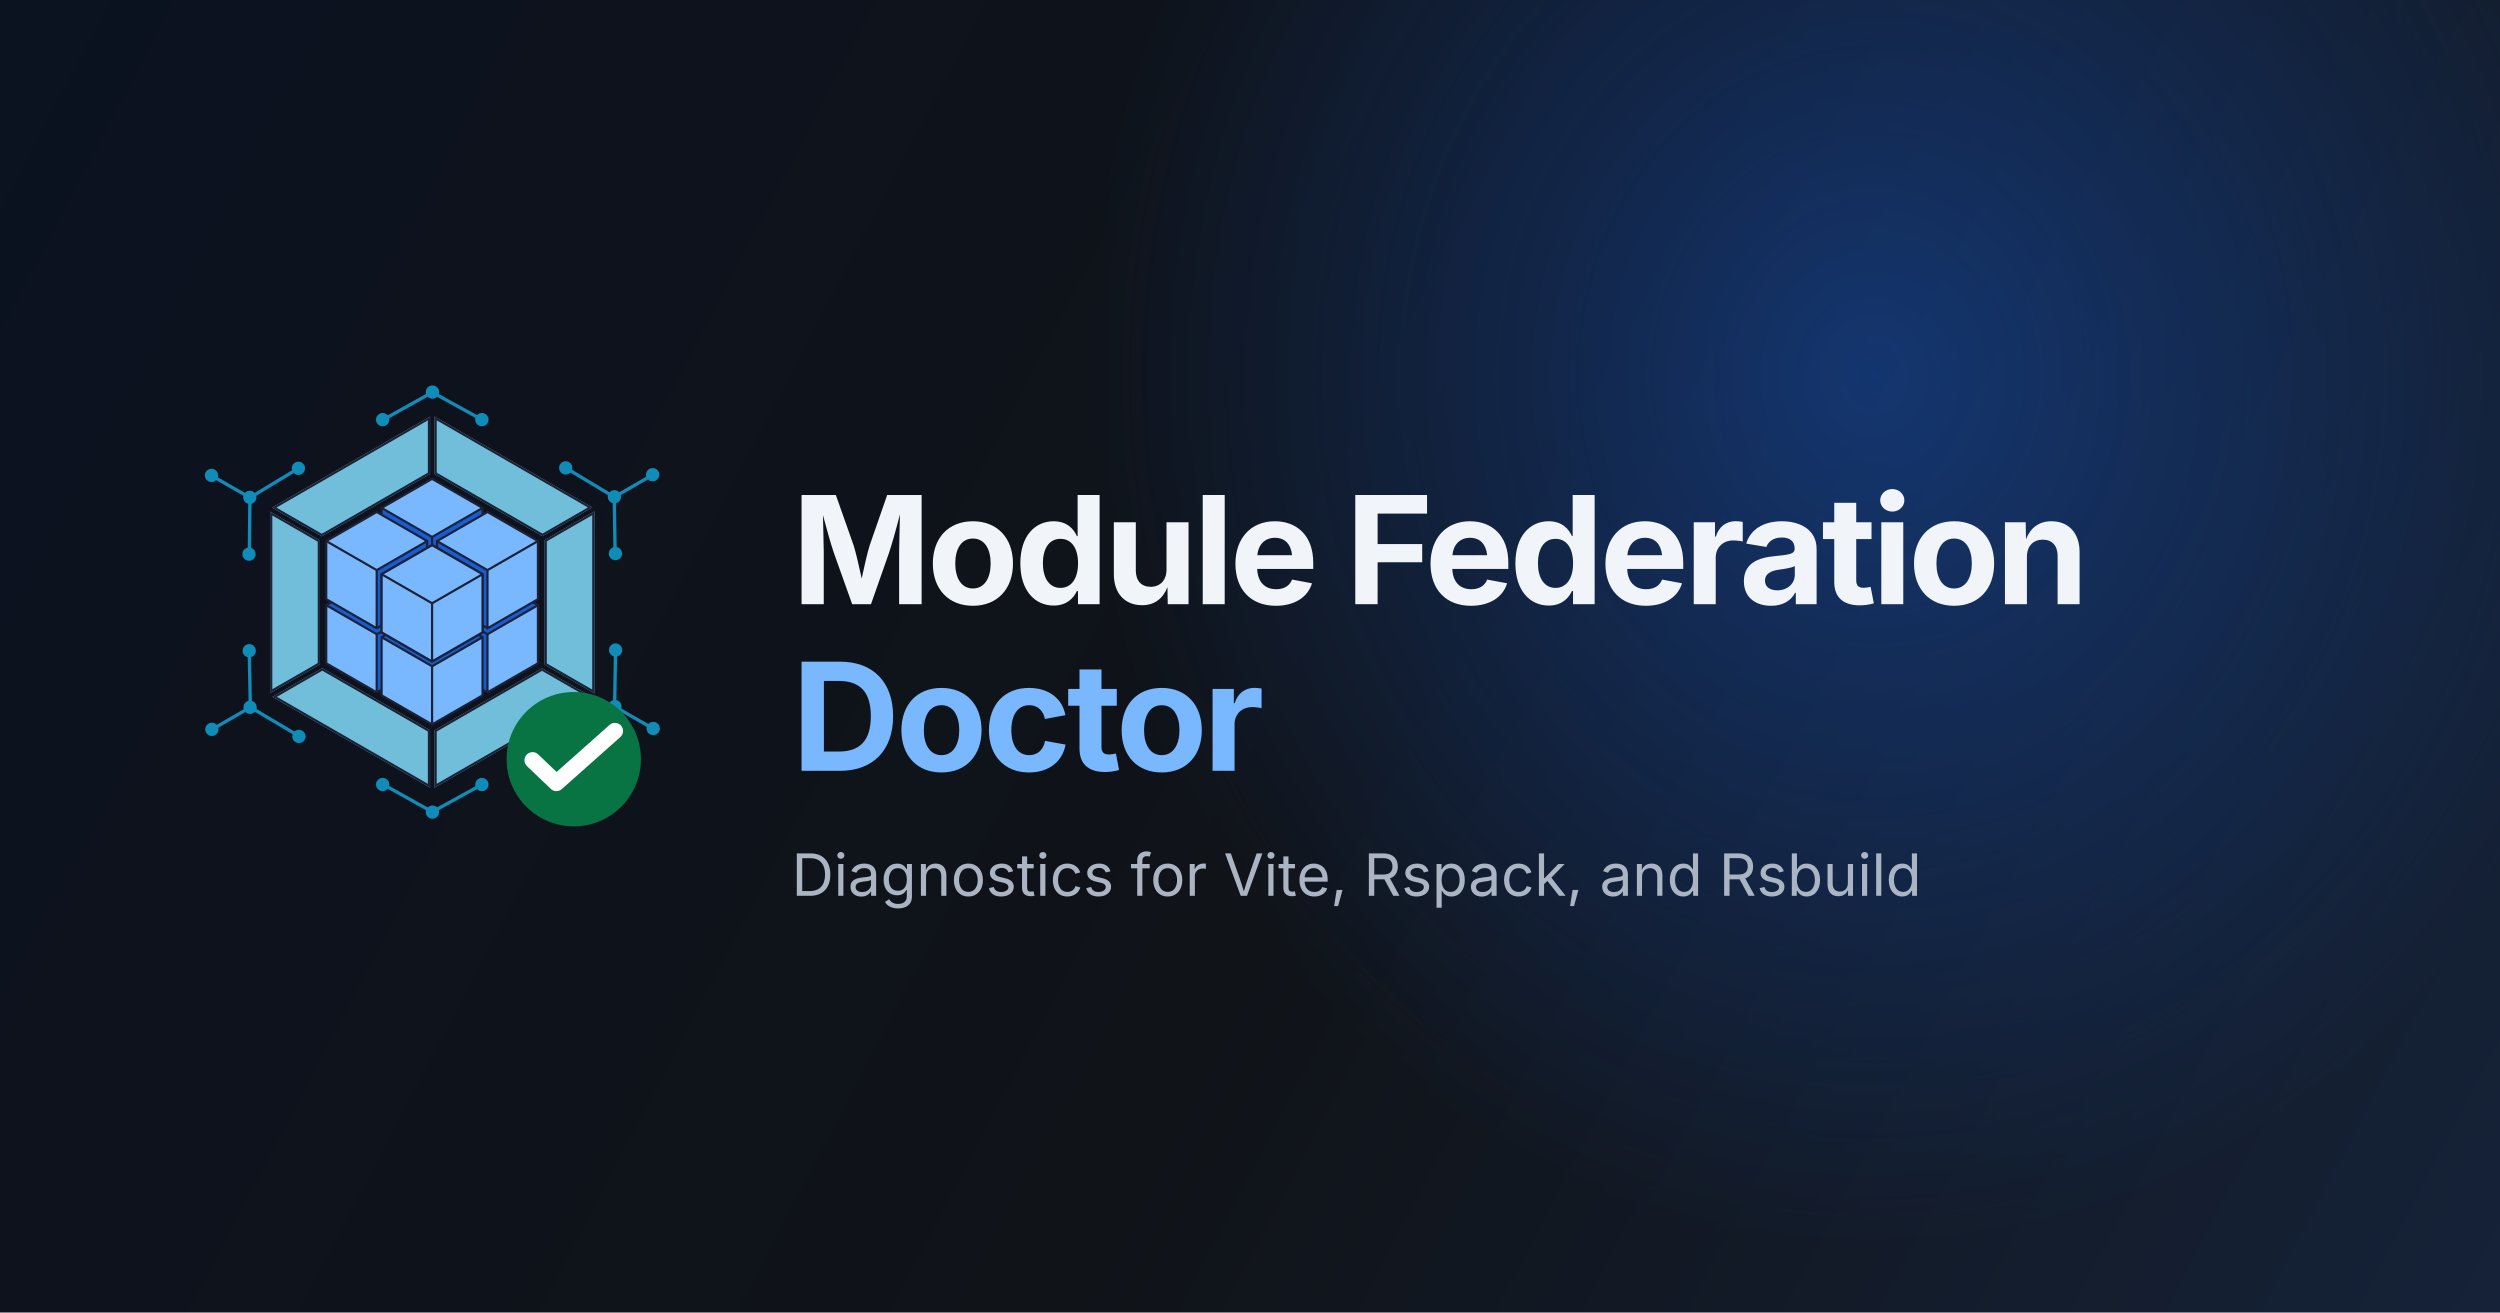
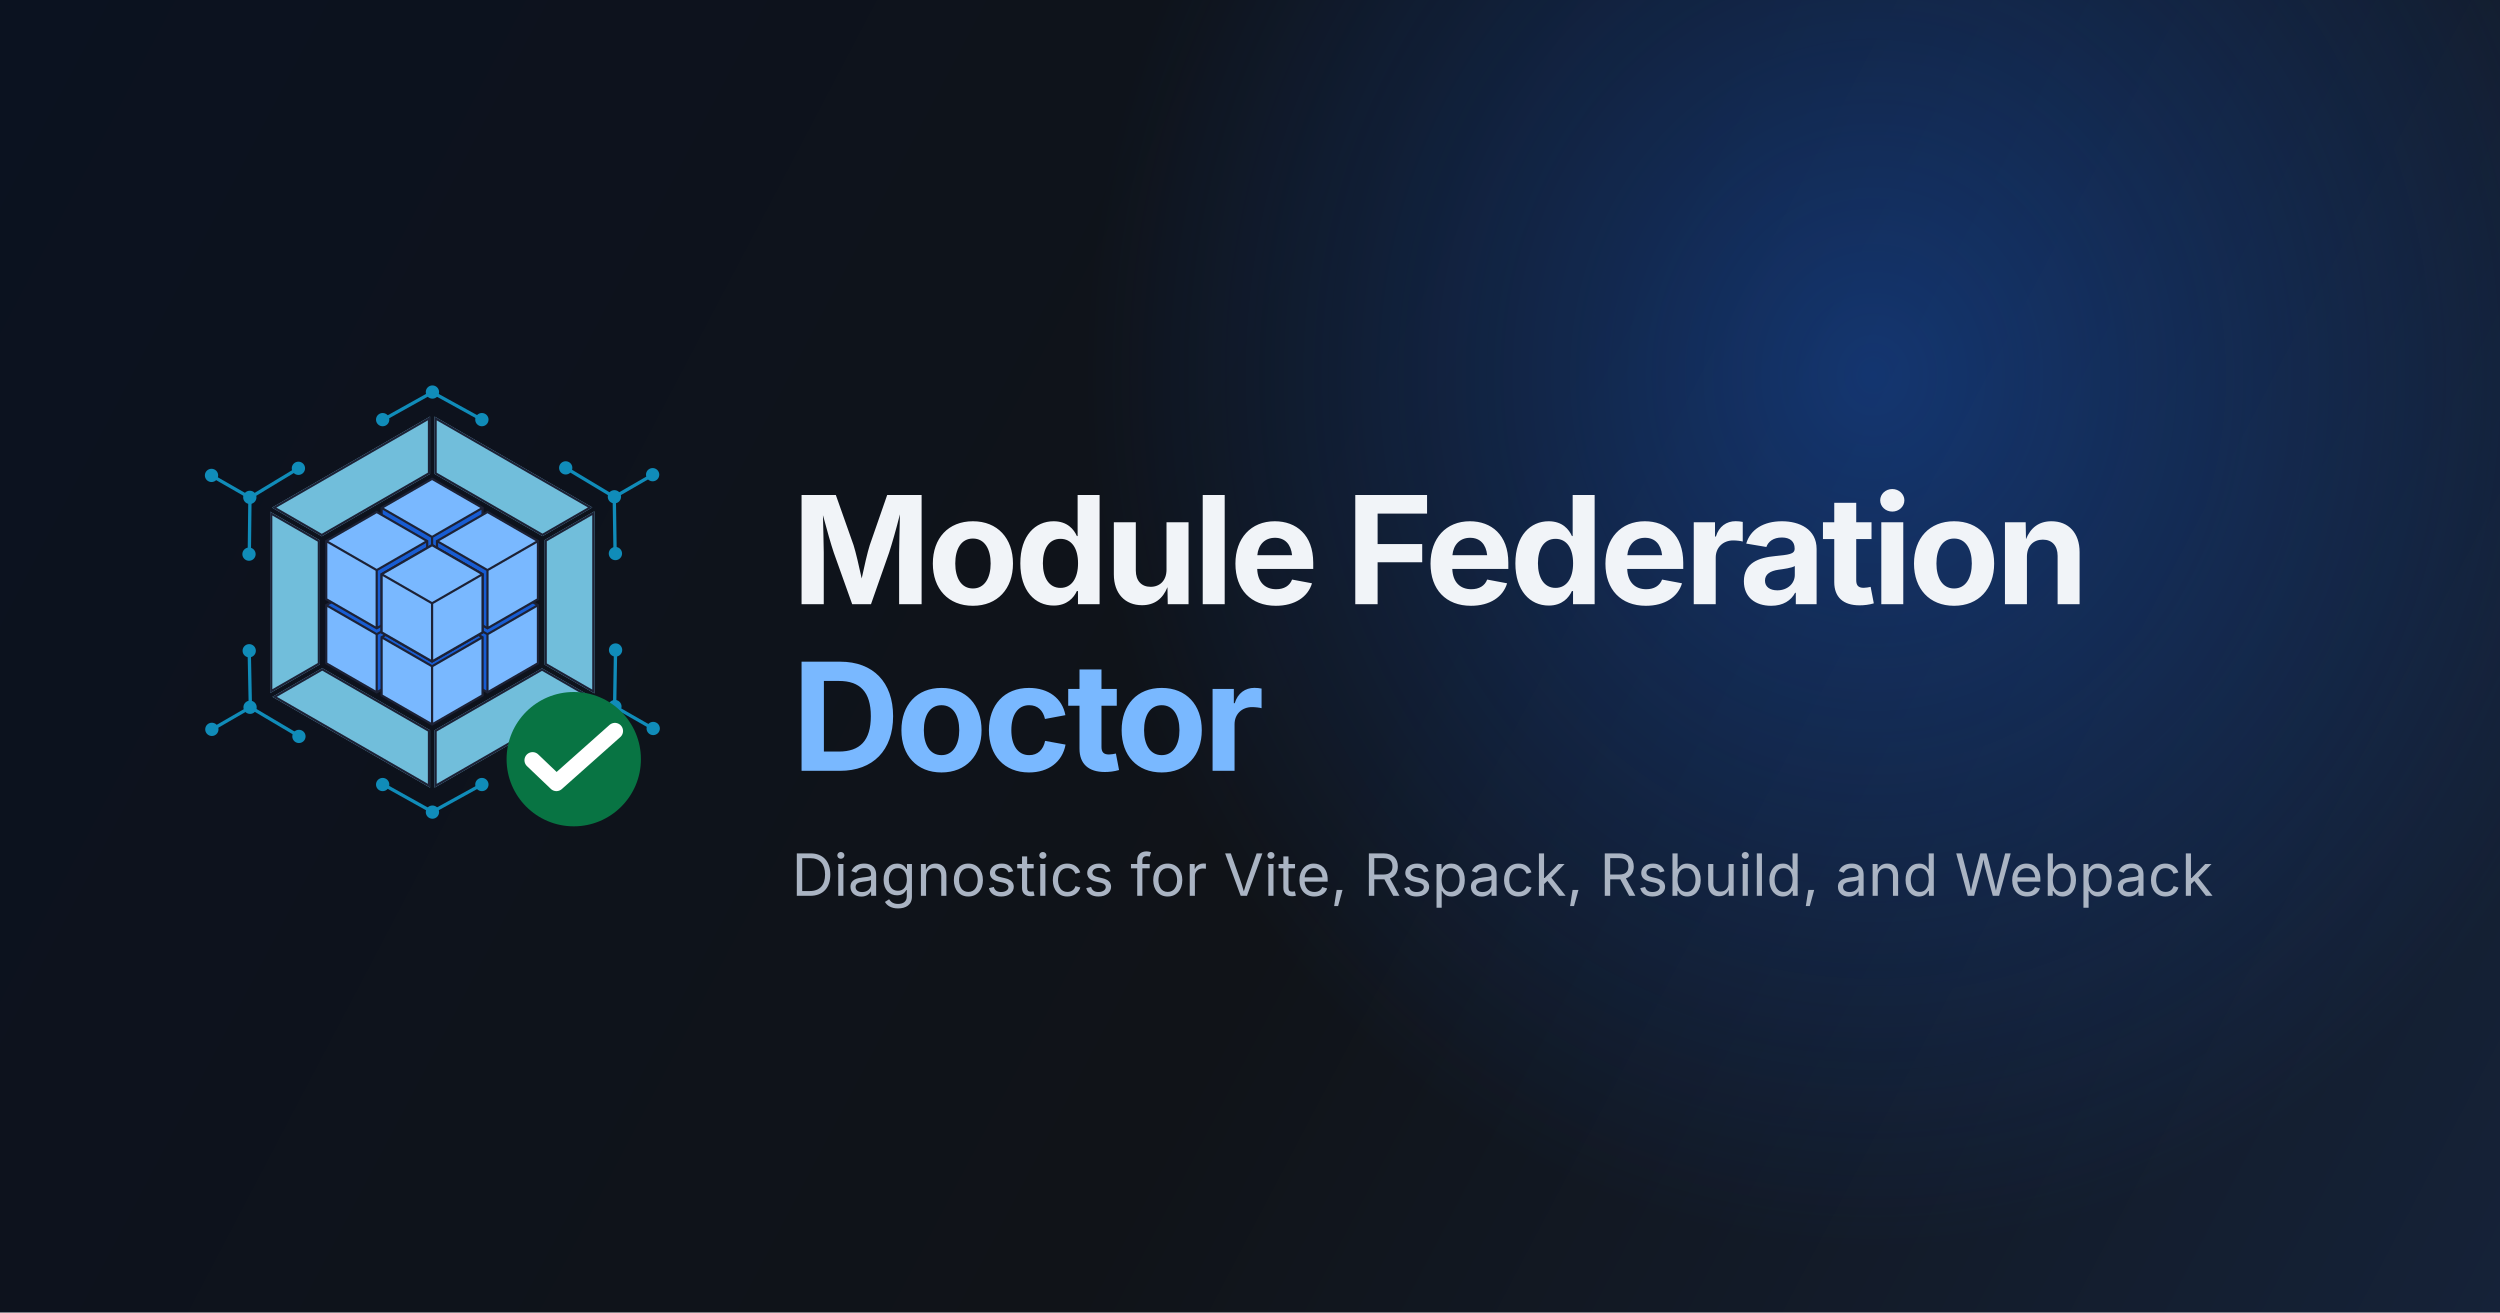
<svg xmlns="http://www.w3.org/2000/svg" width="1200" height="630" viewBox="0 0 1200 630" fill="none">
  <defs>
    <linearGradient id="bg" x1="0" y1="0" x2="1200" y2="630" gradientUnits="userSpaceOnUse">
      <stop stop-color="#0B1220" />
      <stop offset="0.55" stop-color="#101318" />
      <stop offset="1" stop-color="#152238" />
    </linearGradient>
    <radialGradient id="glow" cx="0" cy="0" r="1" gradientUnits="userSpaceOnUse" gradientTransform="translate(900 180) rotate(90) scale(420 380)">
      <stop stop-color="#175CD3" stop-opacity="0.45" />
      <stop offset="1" stop-color="#175CD3" stop-opacity="0" />
    </radialGradient>
  </defs>
  <rect width="1200" height="630" fill="url(#bg)" />
  <rect width="1200" height="630" fill="url(#glow)" />
  <g transform="translate(96,185) scale(5.2)">
    <g>
      <path id="svg_1" fill="#108CB9" d="m21.515,0.502l4.579,2.523l-0.148,0.268l-4.579,-2.523l0.148,-0.268z" clip-rule="evenodd" fill-rule="evenodd" />
      <path id="svg_2" fill="#108CB9" d="m21.455,1.224c0.339,0 0.614,-0.274 0.614,-0.612c0,-0.338 -0.275,-0.612 -0.614,-0.612c-0.339,0 -0.614,0.274 -0.614,0.612c0,0.338 0.275,0.612 0.614,0.612z" />
      <path id="svg_3" fill="#108CB9" d="m26.02,3.771c0.339,0 0.614,-0.274 0.614,-0.612c0,-0.338 -0.275,-0.612 -0.614,-0.612c-0.339,0 -0.614,0.274 -0.614,0.612c0,0.338 0.275,0.612 0.614,0.612z" />
      <path id="svg_4" fill="#108CB9" d="m21.517,0.769l-4.58,2.556l-0.15,-0.267l4.58,-2.556l0.15,0.267z" clip-rule="evenodd" fill-rule="evenodd" />
      <path id="svg_5" fill="#108CB9" d="m16.861,3.771c0.339,0 0.614,-0.274 0.614,-0.612c0,-0.338 -0.275,-0.612 -0.614,-0.612c-0.339,0 -0.614,0.274 -0.614,0.612c0,0.338 0.275,0.612 0.614,0.612z" />
      <path id="svg_6" fill="#108CB9" d="m21.367,39.231l4.579,-2.524l0.148,0.268l-4.579,2.524l-0.148,-0.268z" clip-rule="evenodd" fill-rule="evenodd" />
      <path id="svg_7" fill="#108CB9" d="m21.455,40c0.339,0 0.614,-0.274 0.614,-0.612c0,-0.338 -0.275,-0.612 -0.614,-0.612c-0.339,0 -0.614,0.274 -0.614,0.612c0,0.338 0.275,0.612 0.614,0.612z" />
      <path id="svg_8" fill="#108CB9" d="m26.02,37.453c0.339,0 0.614,-0.274 0.614,-0.612c0,-0.338 -0.275,-0.612 -0.614,-0.612c-0.339,0 -0.614,0.274 -0.614,0.612c0,0.338 0.275,0.612 0.614,0.612z" />
      <path id="svg_9" fill="#108CB9" d="m21.367,39.498l-4.58,-2.557l0.15,-0.267l4.58,2.557l-0.15,0.267z" clip-rule="evenodd" fill-rule="evenodd" />
      <path id="svg_10" fill="#108CB9" d="m16.861,37.453c0.339,0 0.614,-0.274 0.614,-0.612c0,-0.338 -0.275,-0.612 -0.614,-0.612c-0.339,0 -0.614,0.274 -0.614,0.612c0,0.338 0.275,0.612 0.614,0.612z" />
      <path id="svg_11" fill="#108CB9" d="m4.531,10.227l4.473,-2.706l0.159,0.262l-4.473,2.706l-0.159,-0.262z" clip-rule="evenodd" fill-rule="evenodd" />
      <path id="svg_12" fill="#108CB9" d="m4.598,10.945c0.339,0 0.613,-0.274 0.613,-0.612c0,-0.338 -0.275,-0.612 -0.613,-0.612c-0.339,0 -0.613,0.274 -0.613,0.612c0,0.338 0.275,0.612 0.613,0.612z" />
      <path id="svg_13" fill="#108CB9" d="m1.062,8.919c0.339,0 0.613,-0.274 0.613,-0.612c0,-0.338 -0.275,-0.612 -0.613,-0.612c-0.339,0 -0.613,0.274 -0.613,0.612c0,0.338 0.275,0.612 0.613,0.612z" />
      <path id="svg_14" fill="#108CB9" d="m9.084,8.263c0.339,0 0.613,-0.274 0.613,-0.612c0,-0.338 -0.275,-0.612 -0.613,-0.612c-0.339,0 -0.613,0.274 -0.613,0.612c0,0.338 0.275,0.612 0.613,0.612z" />
      <path id="svg_15" fill="#108CB9" d="m4.764,10.359l-0.059,5.234l-0.307,-0.004l0.059,-5.234l0.307,0.003z" clip-rule="evenodd" fill-rule="evenodd" />
      <path id="svg_16" fill="#108CB9" d="m4.523,16.188c0.339,0 0.613,-0.274 0.613,-0.612c0,-0.338 -0.275,-0.612 -0.613,-0.612c-0.339,0 -0.613,0.274 -0.613,0.612c0,0.338 0.275,0.612 0.613,0.612z" />
      <path id="svg_17" fill="#108CB9" d="m1.03,8.13l3.657,2.095l-0.153,0.265l-3.657,-2.095l0.153,-0.265z" clip-rule="evenodd" fill-rule="evenodd" />
      <path id="svg_18" fill="#108CB9" d="m38.118,29.64l0.088,-5.218l0.307,0.005l-0.088,5.218l-0.307,-0.005z" clip-rule="evenodd" fill-rule="evenodd" />
      <path id="svg_19" fill="#108CB9" d="m38.299,30.255c0.339,0 0.614,-0.274 0.614,-0.612c0,-0.338 -0.275,-0.612 -0.614,-0.612c-0.339,0 -0.614,0.274 -0.614,0.612c0,0.338 0.275,0.612 0.614,0.612z" />
      <path id="svg_20" fill="#108CB9" d="m41.834,32.28c0.339,0 0.614,-0.274 0.614,-0.612c0,-0.338 -0.275,-0.612 -0.614,-0.612c-0.339,0 -0.614,0.274 -0.614,0.612c0,0.338 0.275,0.612 0.614,0.612z" />
      <path id="svg_21" fill="#108CB9" d="m38.36,25.036c0.339,0 0.614,-0.274 0.614,-0.612c0,-0.338 -0.275,-0.612 -0.614,-0.612c-0.339,0 -0.614,0.274 -0.614,0.612c0,0.338 0.275,0.612 0.614,0.612z" />
      <path id="svg_22" fill="#108CB9" d="m38.35,29.774l-4.502,2.689l-0.158,-0.263l4.502,-2.689l0.158,0.263z" clip-rule="evenodd" fill-rule="evenodd" />
      <path id="svg_23" fill="#108CB9" d="m33.798,32.961c0.339,0 0.613,-0.274 0.613,-0.612c0,-0.338 -0.275,-0.612 -0.613,-0.612c-0.339,0 -0.614,0.274 -0.614,0.612c0,0.338 0.275,0.612 0.614,0.612z" />
      <path id="svg_24" fill="#108CB9" d="m41.853,31.871l-3.657,-2.095l0.153,-0.265l3.657,2.095l-0.153,0.265z" clip-rule="evenodd" fill-rule="evenodd" />
      <path id="svg_25" fill="#108CB9" d="m4.496,29.713l-0.106,-5.218l0.307,-0.006l0.106,5.218l-0.307,0.006z" clip-rule="evenodd" fill-rule="evenodd" />
      <path id="svg_26" fill="#108CB9" d="m4.621,30.322c0.339,0 0.613,-0.274 0.613,-0.612c0,-0.338 -0.275,-0.612 -0.613,-0.612c-0.339,0 -0.613,0.274 -0.613,0.612c0,0.338 0.275,0.612 0.613,0.612z" />
      <path id="svg_27" fill="#108CB9" d="m1.094,32.36c0.339,0 0.613,-0.274 0.613,-0.612c0,-0.338 -0.275,-0.612 -0.613,-0.612c-0.339,0 -0.613,0.274 -0.613,0.612c0,0.338 0.275,0.612 0.613,0.612z" />
      <path id="svg_28" fill="#108CB9" d="m4.543,25.104c0.339,0 0.613,-0.274 0.613,-0.612c0,-0.338 -0.275,-0.612 -0.613,-0.612c-0.339,0 -0.613,0.274 -0.613,0.612c0,0.338 0.275,0.612 0.613,0.612z" />
      <path id="svg_29" fill="#108CB9" d="m4.727,29.578l4.511,2.673l-0.157,0.263l-4.511,-2.673l0.157,-0.263z" clip-rule="evenodd" fill-rule="evenodd" />
      <path id="svg_30" fill="#108CB9" d="m9.132,33.012c0.339,0 0.613,-0.274 0.613,-0.612c0,-0.338 -0.275,-0.612 -0.613,-0.612c-0.339,0 -0.613,0.274 -0.613,0.612c0,0.338 0.275,0.612 0.613,0.612z" />
      <path id="svg_31" fill="#108CB9" d="m0.923,31.686l3.649,-2.109l0.154,0.265l-3.649,2.109l-0.154,-0.265z" clip-rule="evenodd" fill-rule="evenodd" />
      <path id="svg_32" fill="#108CB9" d="m38.16,10.433l-4.483,-2.689l0.158,-0.262l4.482,2.689l-0.158,0.262z" clip-rule="evenodd" fill-rule="evenodd" />
      <path id="svg_33" fill="#108CB9" d="m38.253,10.89c0.339,0 0.614,-0.274 0.614,-0.612c0,-0.338 -0.275,-0.612 -0.614,-0.612c-0.339,0 -0.614,0.274 -0.614,0.612c0,0.338 0.275,0.612 0.614,0.612z" />
      <path id="svg_34" fill="#108CB9" d="m41.782,8.852c0.339,0 0.613,-0.274 0.613,-0.612c0,-0.338 -0.275,-0.612 -0.613,-0.612c-0.339,0 -0.614,0.274 -0.614,0.612c0,0.338 0.275,0.612 0.614,0.612z" />
      <path id="svg_35" fill="#108CB9" d="m33.757,8.224c0.339,0 0.614,-0.274 0.614,-0.612c0,-0.338 -0.275,-0.612 -0.614,-0.612c-0.339,0 -0.613,0.274 -0.613,0.612c0,0.338 0.275,0.612 0.613,0.612z" />
      <path id="svg_36" fill="#108CB9" d="m38.393,10.299l0.078,5.235l-0.307,0.004l-0.078,-5.235l0.307,-0.004z" clip-rule="evenodd" fill-rule="evenodd" />
      <path id="svg_37" fill="#108CB9" d="m38.346,16.132c0.339,0 0.614,-0.274 0.614,-0.612c0,-0.338 -0.275,-0.612 -0.614,-0.612c-0.339,0 -0.614,0.274 -0.614,0.612c0,0.338 0.275,0.612 0.614,0.612z" />
      <path id="svg_38" fill="#108CB9" d="m41.966,8.326l-3.649,2.108l-0.154,-0.265l3.649,-2.108l0.154,0.265z" clip-rule="evenodd" fill-rule="evenodd" />
      <path id="svg_39" fill="#79B8FF" d="m26.082,11.307l-4.659,-2.684l-4.659,2.684l4.659,2.684l4.659,-2.684z" />
      <path id="svg_40" fill="#175CD3" d="m21.423,19.359l0,-5.368l-4.659,-2.684l0,5.368l4.659,2.684z" />
      <path id="svg_41" fill="#175CD3" d="m21.423,19.359l0,-5.368l4.659,-2.684l0,5.368l-4.659,2.684z" />
      <path id="svg_42" fill="#1C2135" d="m21.423,8.506l-4.762,2.743l0,5.485l4.762,2.743l4.762,-2.743l0,-5.485l-4.762,-2.743zm4.455,2.801l-4.455,2.567l-4.455,-2.566l4.455,-2.567l4.455,2.567l0,-0.001zm-9.012,0.176l4.455,2.566l0,5.132l-4.455,-2.567l0,-5.132l0,0.001zm4.659,7.698l0,-5.132l4.455,-2.567l0,5.132l-4.455,2.567z" />
      <path id="svg_43" fill="#175CD3" d="m20.97,20.285l-4.659,-2.684l-4.659,2.684l4.659,2.684l4.659,-2.684z" />
      <path id="svg_44" fill="#79B8FF" d="m16.311,28.337l0,-5.368l-4.659,-2.684l0,5.368l4.659,2.684z" />
      <path id="svg_45" fill="#175CD3" d="m16.311,28.337l0,-5.368l4.66,-2.684l0,5.368l-4.66,2.684z" />
      <path id="svg_46" fill="#1C2135" d="m16.311,17.483l-4.762,2.743l0,5.485l4.762,2.743l4.762,-2.743l0,-5.485l-4.762,-2.743zm4.455,2.801l-4.455,2.567l-4.455,-2.566l4.455,-2.567l4.455,2.567l0,-0.001zm-9.012,0.176l4.455,2.566l0,5.132l-4.455,-2.567l0,-5.132l0,0.001zm4.659,7.698l0,-5.132l4.455,-2.567l0,5.132l-4.455,2.567z" />
      <path id="svg_47" fill="#175CD3" d="m31.195,20.285l-4.659,-2.684l-4.659,2.684l4.659,2.684l4.659,-2.684z" />
      <path id="svg_48" fill="#175CD3" d="m26.535,28.337l0,-5.368l-4.659,-2.684l0,5.368l4.659,2.684z" />
      <path id="svg_49" fill="#79B8FF" d="m26.535,28.337l0,-5.368l4.659,-2.684l0,5.368l-4.659,2.684z" />
      <path id="svg_50" fill="#1C2135" d="m26.536,17.483l-4.762,2.743l0,5.485l4.762,2.743l4.762,-2.743l0,-5.485l-4.762,-2.743zm4.455,2.801l-4.455,2.567l-4.455,-2.566l4.455,-2.567l4.455,2.567l0,-0.001zm-9.012,0.176l4.455,2.566l0,5.132l-4.455,-2.566l0,-5.132zm4.659,7.699l0,-5.132l4.455,-2.567l0,5.132l-4.455,2.567z" />
      <path id="svg_51" fill="#79B8FF" d="m31.195,14.368l-4.659,-2.684l-4.659,2.684l4.659,2.684l4.659,-2.684z" />
      <path id="svg_52" fill="#175CD3" d="m26.535,22.42l0,-5.368l-4.659,-2.684l0,5.368l4.659,2.684z" />
      <path id="svg_53" fill="#79B8FF" d="m26.535,22.42l0,-5.368l4.659,-2.684l0,5.368l-4.659,2.684z" />
      <path id="svg_54" fill="#1C2135" d="m26.536,11.566l-4.762,2.743l0,5.485l4.762,2.743l4.762,-2.743l0,-5.485l-4.762,-2.743zm4.455,2.801l-4.455,2.567l-4.455,-2.566l4.455,-2.567l4.455,2.567l0,-0.001zm-9.012,0.176l4.455,2.566l0,5.132l-4.455,-2.566l0,-5.132zm4.659,7.699l0,-5.132l4.455,-2.567l0,5.132l-4.455,2.567z" />
      <path id="svg_55" fill="#79B8FF" d="m20.97,14.368l-4.659,-2.684l-4.659,2.684l4.659,2.684l4.659,-2.684z" />
      <path id="svg_56" fill="#79B8FF" d="m16.311,22.42l0,-5.368l-4.659,-2.684l0,5.368l4.659,2.684z" />
      <path id="svg_57" fill="#175CD3" d="m16.311,22.42l0,-5.368l4.66,-2.684l0,5.368l-4.66,2.684z" />
      <path id="svg_58" fill="#1C2135" d="m16.311,11.566l-4.762,2.743l0,5.485l4.762,2.743l4.762,-2.743l0,-5.485l-4.762,-2.743zm4.455,2.801l-4.455,2.567l-4.455,-2.566l4.455,-2.567l4.455,2.567l0,-0.001zm-9.012,0.176l4.455,2.566l0,5.132l-4.455,-2.567l0,-5.132l0,0.001zm4.659,7.698l0,-5.132l4.455,-2.567l0,5.132l-4.455,2.567z" />
      <path id="svg_59" fill="#175CD3" d="m26.082,23.243l-4.659,-2.684l-4.659,2.684l4.659,2.684l4.659,-2.684z" />
      <path id="svg_60" fill="#79B8FF" d="m21.423,31.295l0,-5.368l-4.659,-2.684l0,5.368l4.659,2.684z" />
      <path id="svg_61" fill="#79B8FF" d="m21.423,31.295l0,-5.368l4.659,-2.684l0,5.368l-4.659,2.684z" />
      <path id="svg_62" fill="#1C2135" d="m21.423,20.442l-4.762,2.743l0,5.485l4.762,2.743l4.762,-2.743l0,-5.485l-4.762,-2.743zm4.455,2.801l-4.455,2.567l-4.455,-2.566l4.455,-2.567l4.455,2.567l0,-0.001zm-9.012,0.176l4.455,2.566l0,5.132l-4.455,-2.566l0,-5.132zm4.659,7.699l0,-5.132l4.455,-2.567l0,5.132l-4.455,2.567z" />
      <path id="svg_63" fill="#79B8FF" d="m26.082,17.428l-4.659,-2.684l-4.659,2.684l4.659,2.684l4.659,-2.684z" />
      <path id="svg_64" fill="#79B8FF" d="m21.423,25.48l0,-5.368l-4.659,-2.684l0,5.368l4.659,2.684z" />
      <path id="svg_65" fill="#79B8FF" d="m21.423,25.48l0,-5.368l4.659,-2.684l0,5.368l-4.659,2.684z" />
      <path id="svg_66" fill="#1C2135" d="m21.423,25.598l-4.762,-2.743l0,-5.485l4.762,-2.743l4.762,2.743l0,5.485l-4.762,2.743zm-4.557,-2.861l4.557,2.625l4.557,-2.625l0,-5.251l-4.557,-2.625l-4.557,2.625l0,5.25l0,0.001z" />
      <path id="svg_67" fill="#1C2135" d="m16.816,17.342l-0.102,0.177l4.659,2.684l0.102,-0.177l-4.659,-2.684z" />
      <path id="svg_68" fill="#1C2135" d="m26.035,17.351l-4.66,2.683l0.102,0.177l4.66,-2.683l-0.102,-0.177z" />
      <path id="svg_69" fill="#1C2135" d="m21.525,20.112l-0.204,0l0,5.368l0.204,0l0,-5.368z" />
      <path id="svg_70" fill="#71BEDB" d="m36.215,11.264l-14.568,-8.392l0,5.301l9.967,5.741l4.601,-2.65z" />
      <path id="svg_71" fill="#1C2135" d="m21.851,3.225l13.956,8.039l-4.192,2.415l-9.764,-5.624l0,-4.829zm-0.204,-0.353l0,5.301l9.968,5.741l4.601,-2.65l-14.569,-8.393l0,0.001z" />
      <path id="svg_72" fill="#71BEDB" d="m11.241,13.93l9.997,-5.758l0,-5.301l-14.598,8.408l4.601,2.65z" />
      <path id="svg_73" fill="#1C2135" d="m21.033,3.225l0,4.829l-9.791,5.64l-4.192,-2.415l13.983,-8.055zm0.204,-0.353l-14.597,8.408l4.601,2.65l9.996,-5.758l0,-5.301z" />
      <path id="svg_74" fill="#71BEDB" d="m31.81,14.272l0,11.507l4.601,2.65l0,-16.808l-4.601,2.65z" />
      <path id="svg_75" fill="#1C2135" d="m36.206,11.975l0,16.101l-4.192,-2.415l0,-11.272l4.192,-2.415zm0.204,-0.353l-4.601,2.65l0,11.506l4.601,2.65l0,-16.808l0,0.001z" />
      <path id="svg_76" fill="#71BEDB" d="m11.073,14.304l-4.601,-2.65l0,16.743l4.601,-2.65l0,-11.442z" />
      <path id="svg_77" fill="#1C2135" d="m6.676,12.007l4.192,2.415l0,11.206l-4.192,2.415l0,-16.036zm-0.204,-0.353l0,16.743l4.601,-2.65l0,-11.442l-4.601,-2.65z" />
      <path id="svg_78" fill="#71BEDB" d="m6.685,28.746l14.553,8.383l0,-5.301l-9.952,-5.732l-4.601,2.65z" />
      <path id="svg_79" fill="#1C2135" d="m11.286,26.331l9.747,5.615l0,4.829l-13.939,-8.03l4.192,-2.415zm0,-0.236l-4.601,2.65l14.553,8.383l0,-5.301l-9.952,-5.732z" />
      <path id="svg_80" fill="#71BEDB" d="m21.646,31.828l0,5.301l14.524,-8.366l-4.601,-2.65l-9.923,5.716z" />
      <path id="svg_81" fill="#1C2135" d="m31.57,26.347l4.192,2.415l-13.912,8.013l0,-4.829l9.72,-5.599zm0,-0.236l-9.924,5.717l0,5.301l14.525,-8.367l-4.601,-2.65z" />
      <path id="svg_82" fill="#79B8FF" d="m26.082,17.428l-4.659,-2.684l-4.659,2.684l4.659,2.684l4.659,-2.684z" />
      <path id="svg_83" fill="#79B8FF" d="m21.423,25.48l0,-5.368l-4.659,-2.684l0,5.368l4.659,2.684z" />
      <path id="svg_84" fill="#79B8FF" d="m21.423,25.48l0,-5.368l4.659,-2.684l0,5.368l-4.659,2.684z" />
      <path id="svg_85" fill="#1C2135" d="m21.423,14.627l-4.762,2.743l0,5.485l4.762,2.743l4.762,-2.743l0,-5.485l-4.762,-2.743zm4.455,2.801l-4.455,2.567l-4.455,-2.566l4.455,-2.567l4.455,2.567l0,-0.001zm-9.012,0.176l4.455,2.566l0,5.132l-4.455,-2.567l0,-5.132l0,0.001zm4.659,7.698l0,-5.132l4.455,-2.567l0,5.132l-4.455,2.567z" />
    </g>
    <g transform="translate(28.5,28.5)">
      <circle cx="6" cy="6" r="6.2" fill="#087443" />
      <path d="M2.2 6.1 L4.4 8.2 L9.8 3.4" stroke="#fff" stroke-width="1.5" stroke-linecap="round" stroke-linejoin="round" fill="none" />
    </g>
  </g>
  <text x="380" y="290" fill="#F1F4F8" font-family="ui-sans-serif, system-ui, -apple-system, BlinkMacSystemFont, Segoe UI, sans-serif" font-size="72" font-weight="700" letter-spacing="-0.03em">Module Federation</text>
  <text x="380" y="370" fill="#79B8FF" font-family="ui-sans-serif, system-ui, -apple-system, BlinkMacSystemFont, Segoe UI, sans-serif" font-size="72" font-weight="700" letter-spacing="-0.03em">Doctor</text>
-   <text x="380" y="430" fill="#AAB4C3" font-family="ui-sans-serif, system-ui, -apple-system, BlinkMacSystemFont, Segoe UI, sans-serif" font-size="28">Diagnostics for Vite, Rspack, and Rsbuild</text>
+   <text x="380" y="430" fill="#AAB4C3" font-family="ui-sans-serif, system-ui, -apple-system, BlinkMacSystemFont, Segoe UI, sans-serif" font-size="28">Diagnostics for Vite, Rspack, Rsbuild, and Webpack</text>
</svg>
